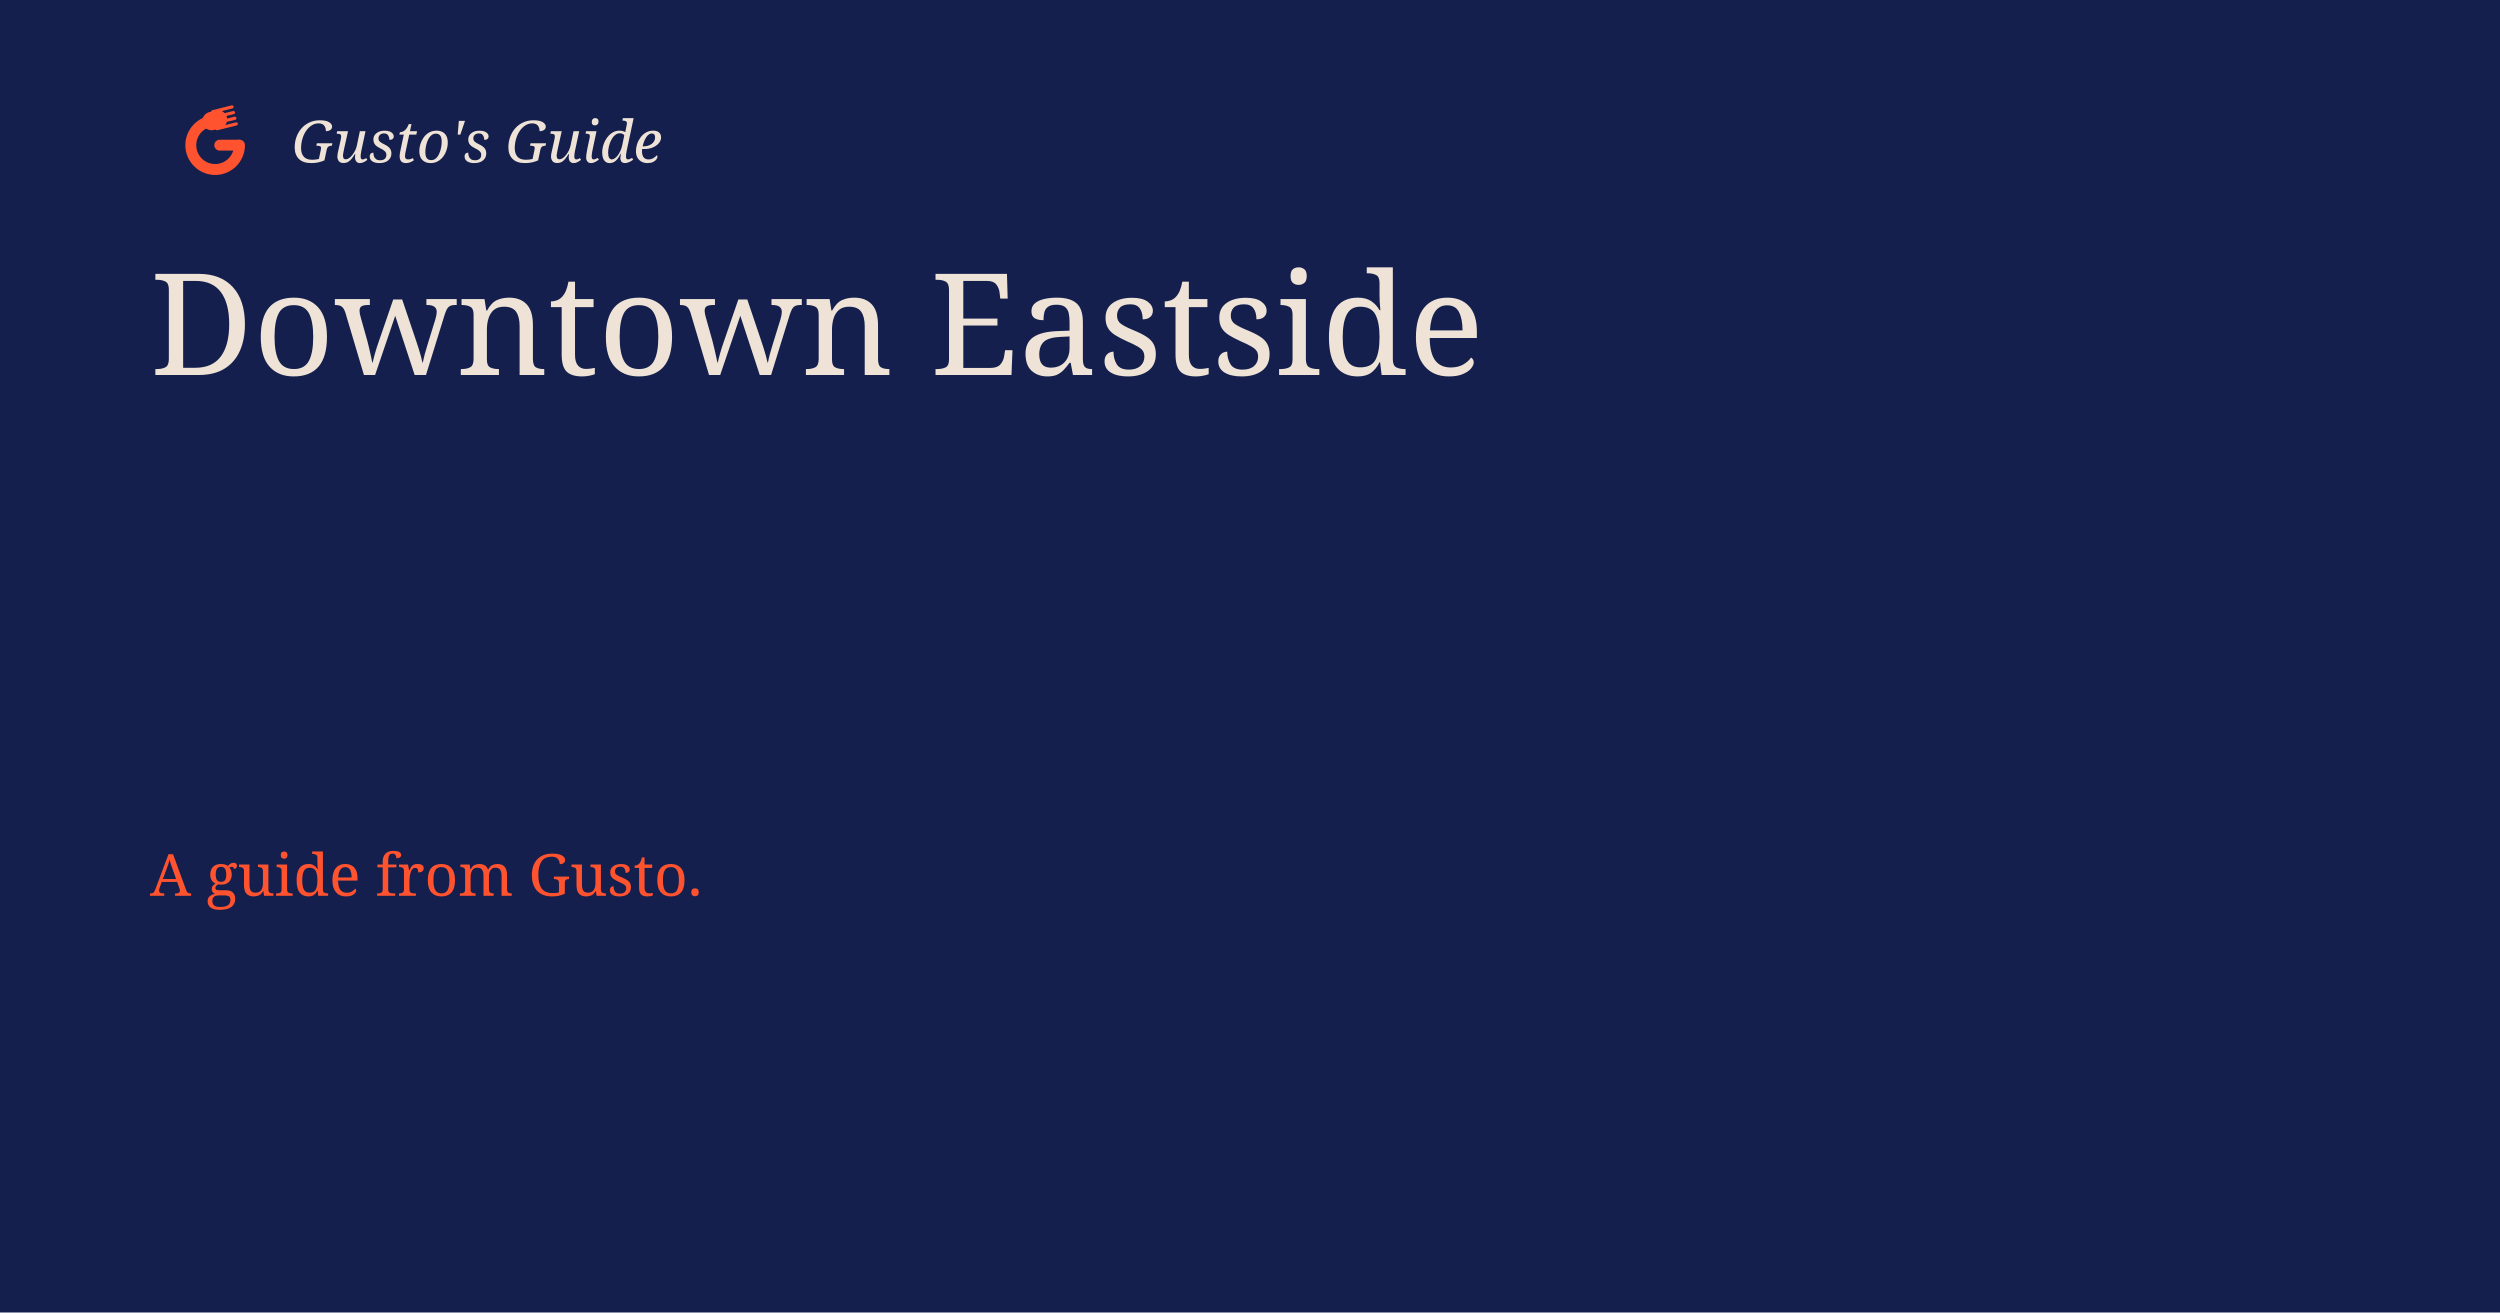
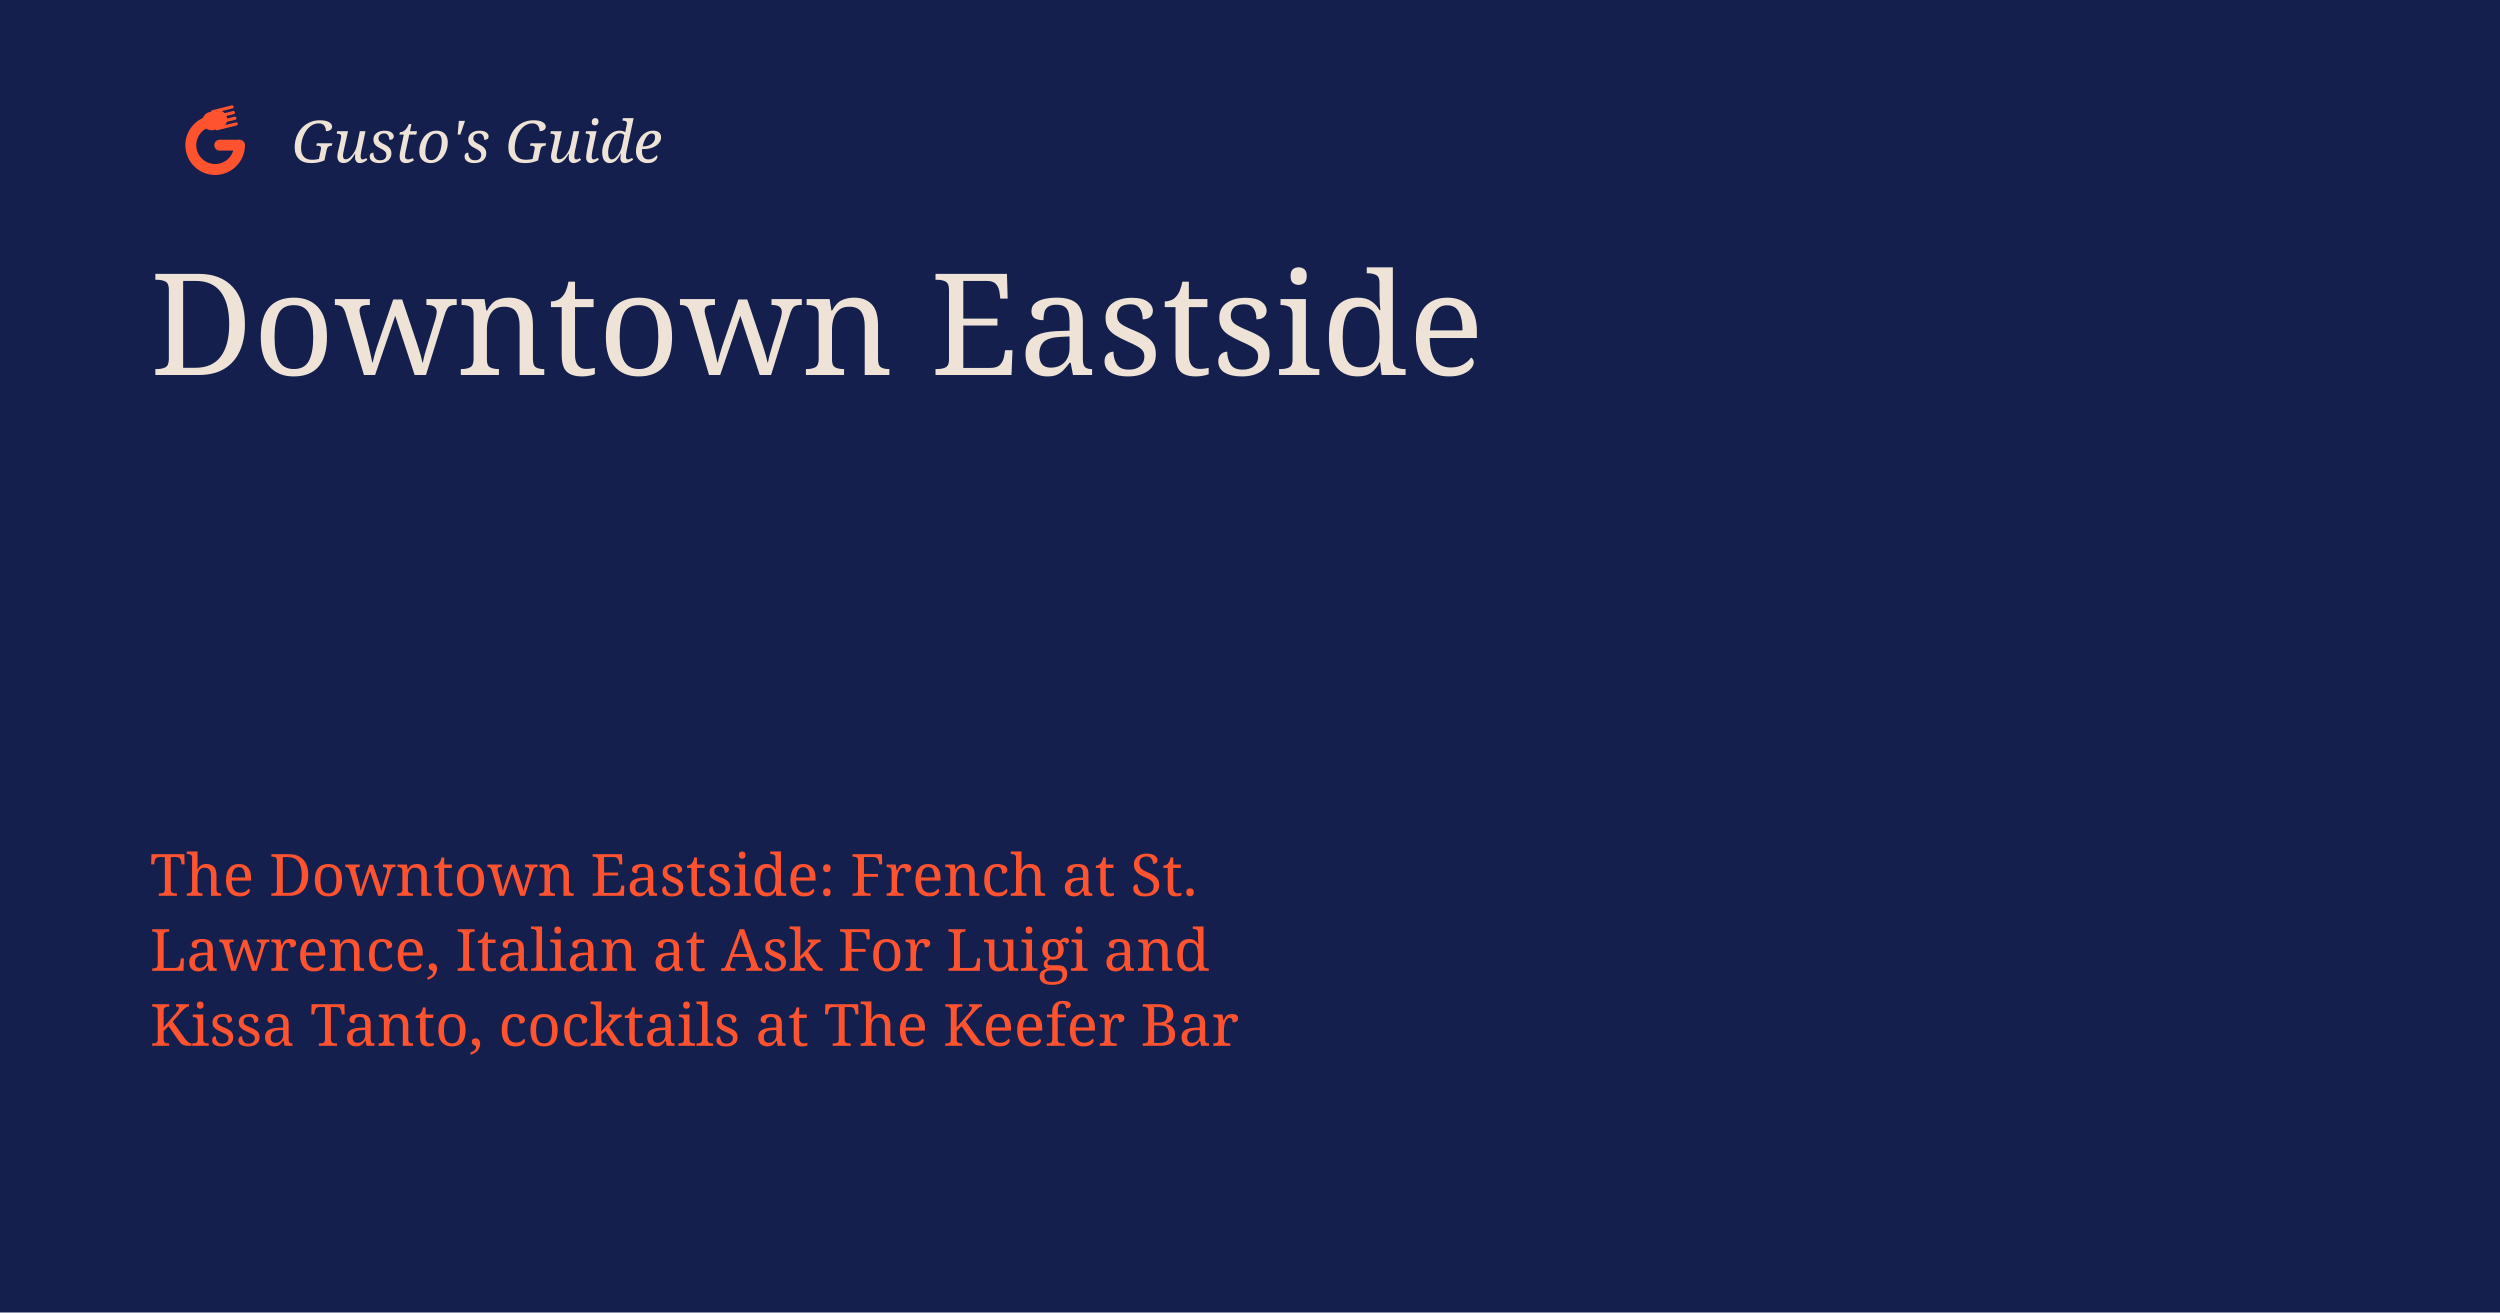
<svg xmlns="http://www.w3.org/2000/svg" width="1200" height="630" viewBox="0 0 1200 630">
  <rect width="1200" height="630" fill="#141F4D" />
  <g transform="translate(72 36) scale(0.92)">
    <g transform="translate(10.59 -0.99)">
      <path d="M 36.1 37.6 A 12.7 12.7 0 1 1 21.19 25.09" fill="none" stroke="#FF5330" stroke-width="5.7" stroke-linecap="round" />
      <path d="M 35.64 37.6 L 25.8 37.6" fill="none" stroke="#FF5330" stroke-width="5.7" stroke-linecap="round" />
      <path d="M 21.19 25.09 L 22.46 24.78" fill="none" stroke="#FF5330" stroke-width="5.7" stroke-linecap="round" />
      <path d="M 21.53 25.01 L 24.88 24.17" fill="none" stroke="#FF5330" stroke-width="9.6" stroke-linecap="round" />
      <path d="M 22.13 20.15 L 32.22 17.63 M 22.86 23.11 L 32.95 20.59 M 23.6 26.06 L 33.69 23.55 M 24.34 29.02 L 34.43 26.51" fill="none" stroke="#FF5330" stroke-width="1.65" stroke-linecap="round" />
    </g>
  </g>
  <text x="140" y="78" fill="#EEE3D6" font-family="Georgia, serif" font-size="28" font-style="italic">Gusto's Guide</text>
  <text x="72" y="180" fill="#EEE3D6" font-family="Georgia, serif" font-size="68">Downtown Eastside</text>
-   <text x="72" y="430" fill="#FF5330" font-family="Georgia, serif" font-size="28">A guide from Gusto.</text>
+   <text x="72" y="430" fill="#FF5330" font-family="Georgia, serif" font-size="28">The Downtown Eastside: French at St.</text>
+   <text x="72" y="466" fill="#FF5330" font-family="Georgia, serif" font-size="28">Lawrence, Italian at Ask For Luigi and</text>
+   <text x="72" y="502" fill="#FF5330" font-family="Georgia, serif" font-size="28">Kissa Tanto, cocktails at The Keefer Bar</text>
</svg>
